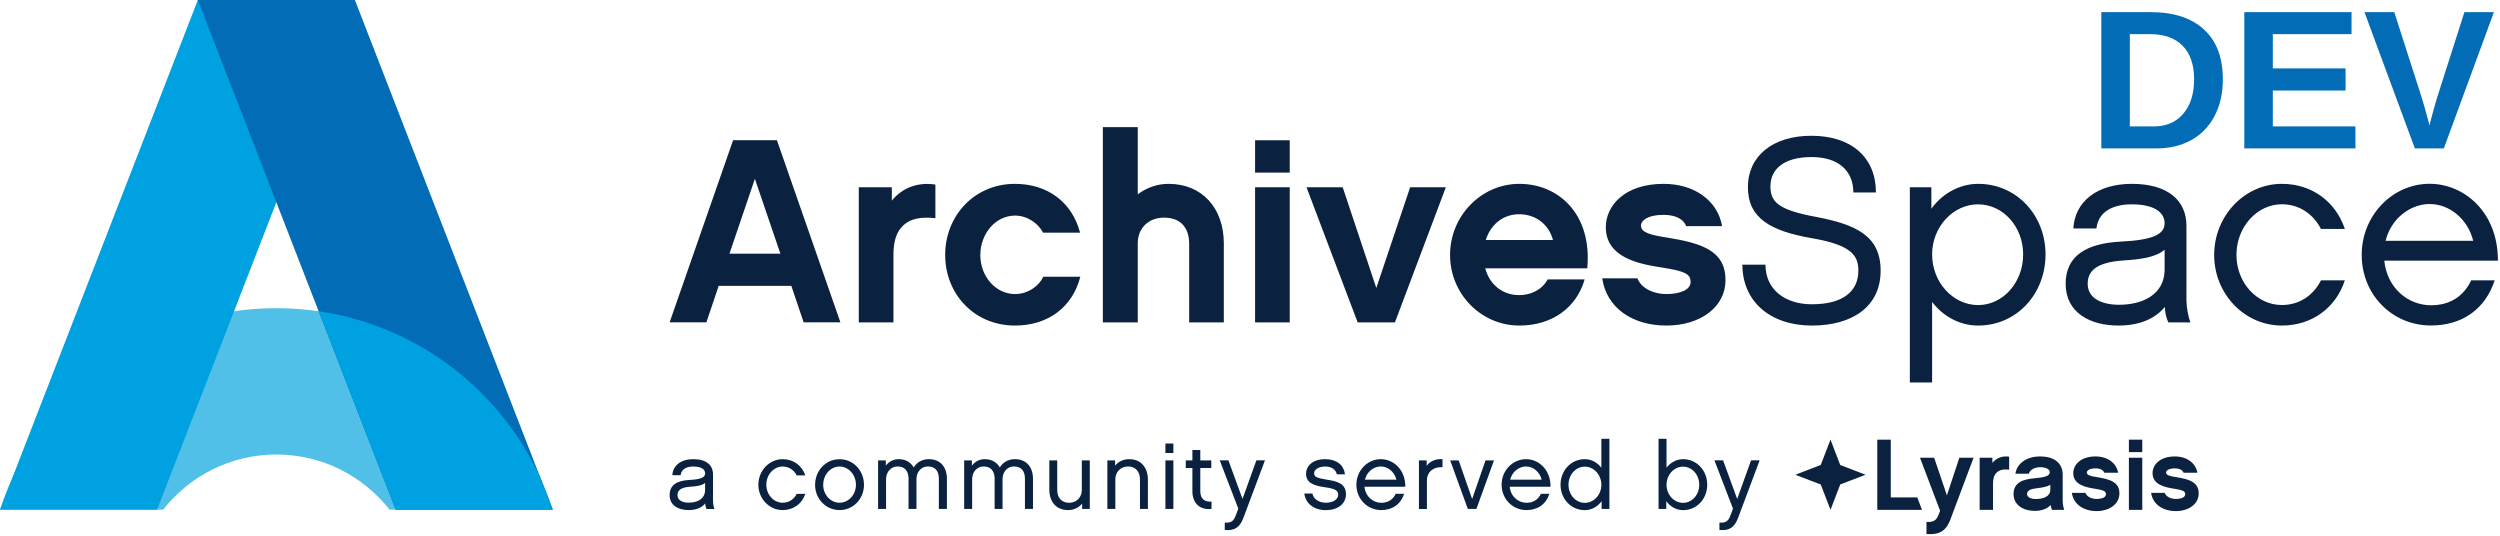
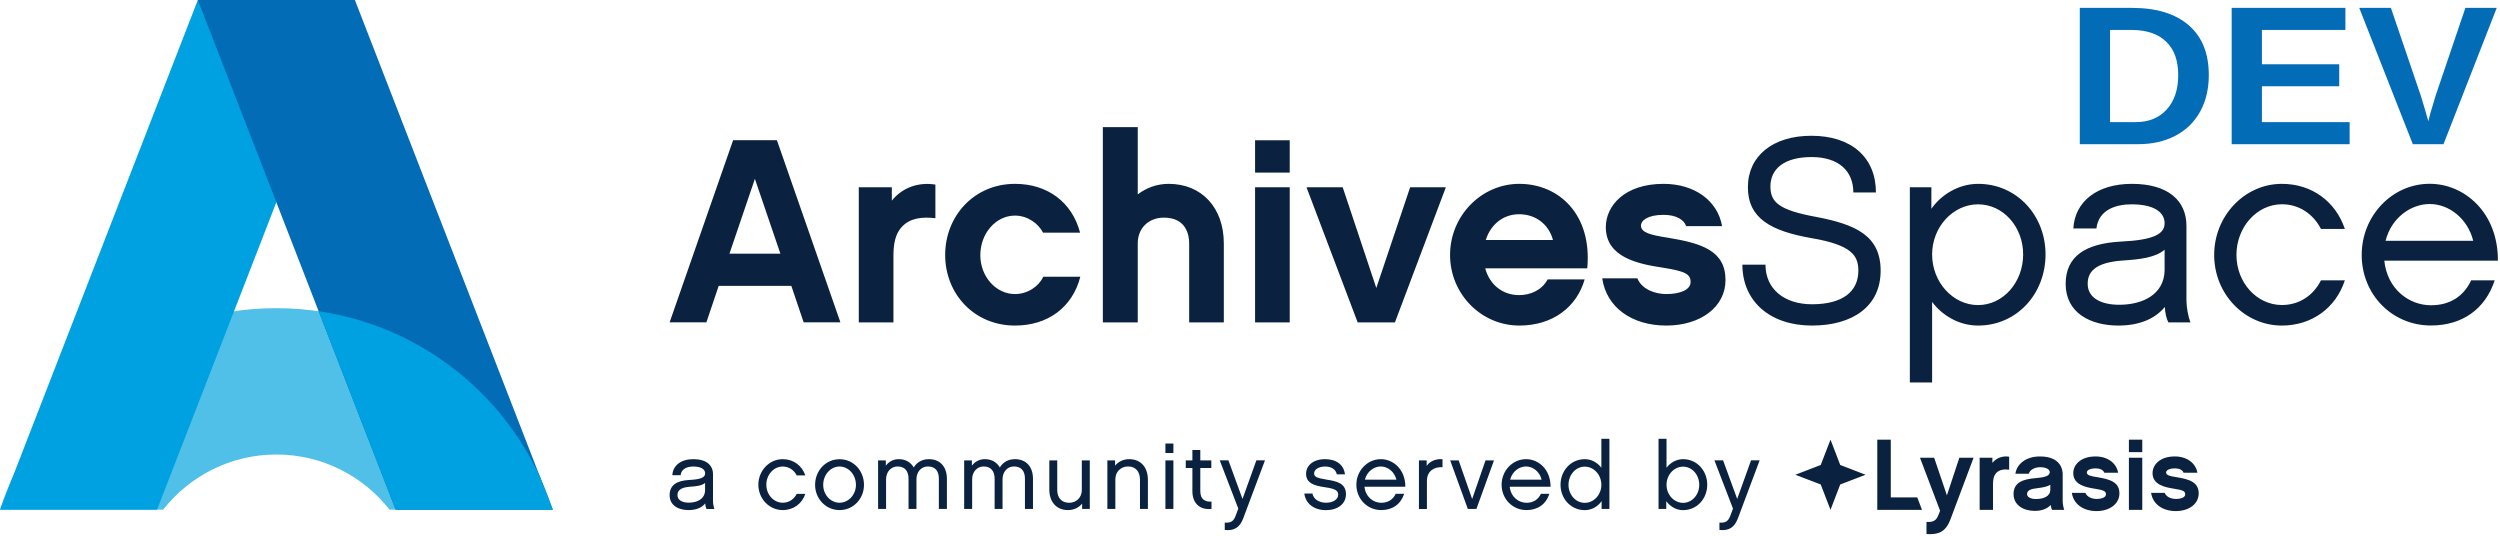
<svg xmlns="http://www.w3.org/2000/svg" width="100%" height="100%" viewBox="0 0 808 173" version="1.1" xml:space="preserve" style="fill-rule:evenodd;clip-rule:evenodd;stroke-linejoin:round;stroke-miterlimit:2;">
  <g transform="matrix(2,0,0,2,0,0)">
    <path d="M26.37,82.36C30.62,76.94 37.24,73.45 44.66,73.45C52.08,73.45 58.7,76.94 62.95,82.36L89.32,82.36C83.26,63.47 65.56,49.8 44.66,49.8C23.76,49.8 6.05,63.47 0,82.36L26.37,82.36Z" style="fill:rgb(80,192,232);fill-rule:nonzero;" />
    <path d="M25.38,82.36L57.34,0L31.97,0L0,82.36L25.38,82.36Z" style="fill:rgb(0,161,225);fill-rule:nonzero;" />
    <path d="M89.32,82.36L57.35,0L31.97,0L63.94,82.36L89.32,82.36Z" style="fill:rgb(2,108,182);fill-rule:nonzero;" />
    <path d="M87.3,77.16C80.81,63 67.46,52.64 51.5,50.3L63.94,82.36L89.32,82.36L87.3,77.16Z" style="fill:rgb(0,161,225);fill-rule:nonzero;" />
    <path d="M116.14,46.2L114.15,52.09L108.21,52.09L118.47,22.66L125.55,22.66L135.81,52.09L129.87,52.09L127.88,46.2L116.14,46.2ZM121.99,28.9L117.88,40.99L126.11,40.99L121.99,28.9ZM151.17,35.26C148.92,35.01 147.06,35.26 145.78,36.62C144.59,37.85 144.38,39.63 144.38,41.37L144.38,52.1L138.78,52.1L138.78,30.26L144.12,30.26L144.12,32.42C145.9,30.22 148.53,29.41 151.16,29.83L151.16,35.26L151.17,35.26ZM164.02,52.61C157.45,52.61 152.74,47.52 152.74,41.2C152.74,34.88 157.45,29.71 164.02,29.71C169.28,29.71 173.26,32.68 174.54,37.6L168.56,37.6C167.8,36.12 166.06,34.84 164.02,34.84C160.92,34.84 158.42,37.72 158.42,41.24C158.42,44.67 160.92,47.52 164.02,47.52C166.1,47.52 167.88,46.25 168.6,44.72L174.58,44.72C173.31,49.68 169.32,52.61 164.02,52.61ZM197.77,52.1L192.17,52.1L192.17,39.33C192.17,38.06 191.75,35.17 188.1,35.17C185.6,35.17 183.86,36.87 183.86,39.33L183.86,52.1L178.22,52.1L178.22,20.55L183.86,20.55L183.86,31.41C185.26,30.35 186.95,29.71 188.86,29.71C194.2,29.71 197.77,33.57 197.77,39.34L197.77,52.1ZM208.42,27.89L202.82,27.89L202.82,22.67L208.42,22.67L208.42,27.89ZM208.42,52.1L202.82,52.1L202.82,30.26L208.42,30.26L208.42,52.1ZM225.42,52.1L219.4,52.1L211.13,30.26L216.98,30.26L222.41,46.54L227.88,30.26L233.65,30.26L225.42,52.1ZM240.01,43.36C240.73,46.03 242.85,47.69 245.48,47.69C247.35,47.69 249.17,46.88 250.1,45.15L256.08,45.15C254.81,49.6 250.95,52.61 245.52,52.61C239.37,52.61 234.33,47.52 234.33,41.2C234.33,34.88 239.38,29.71 245.52,29.71C251.97,29.71 257.31,34.71 256.5,43.36L240.01,43.36ZM250.96,38.78C250.28,36.24 248.16,34.62 245.49,34.62C242.95,34.62 240.91,36.23 240.1,38.78L250.96,38.78ZM269.27,52.61C263.72,52.61 259.6,49.68 258.92,44.98L264.6,44.98C265.36,46.85 267.61,47.52 269.26,47.52C271.51,47.52 273.2,46.84 273.2,45.57C273.2,44.34 272.44,43.83 268.62,43.24C264.72,42.65 259.5,41.59 259.5,36.71C259.5,33.27 262.51,29.71 268.83,29.71C273.83,29.71 277.57,32.42 278.29,36.54L272.48,36.54C272.14,35.52 270.91,34.72 268.83,34.72C266.24,34.72 265.18,35.65 265.18,36.46C265.18,37.6 266.79,37.99 269.51,38.41C274.94,39.3 278.84,40.49 278.84,45.24C278.86,49.55 274.87,52.61 269.27,52.61ZM292.81,52.61C286.02,52.61 281.57,48.67 281.57,42.77L285.3,42.77C285.3,46.71 288.35,49.17 292.81,49.17C297.86,49.17 300.31,47.05 300.31,43.74C300.31,41.28 299.21,39.58 292.72,38.48C286.19,37.33 282.46,35.3 282.46,30.25C282.46,25.2 286.49,21.94 292.72,21.94C299.17,21.94 303.15,25.42 303.15,31.1L299.5,31.1C299.5,27.67 297.17,25.38 292.76,25.38C288.22,25.38 286.1,27.37 286.1,30.13C286.1,32.67 287.46,33.95 293.48,35.05C299.93,36.28 303.91,38.1 303.91,43.74C303.92,49.51 299.38,52.61 292.81,52.61ZM319.65,52.61C316.51,52.61 313.8,50.91 312.23,48.79L312.23,61.81L308.63,61.81L308.63,30.26L312.11,30.26L312.11,33.74C313.64,31.54 316.44,29.71 319.66,29.71C325.94,29.71 330.56,34.84 330.56,41.12C330.55,47.48 325.93,52.61 319.65,52.61ZM319.65,33.02C315.62,33.02 312.23,36.67 312.23,41.12C312.23,45.62 315.62,49.3 319.65,49.3C323.72,49.3 326.94,45.61 326.94,41.12C326.95,36.66 323.72,33.02 319.65,33.02ZM349.84,49.6C348.27,51.51 345.73,52.61 342.33,52.61C337.83,52.61 333.81,50.58 333.81,45.87C333.81,41.38 337.08,39.34 342.72,39.04C348.06,38.79 349.8,37.81 349.8,36.07C349.8,34.33 348.15,33.02 344.46,33.02C342.17,33.02 339.16,33.74 338.78,36.92L335.05,36.92C335.3,32.55 338.91,29.71 344.51,29.71C350.36,29.71 353.33,32.42 353.33,36.5L353.33,48.54C353.33,49.64 353.63,51.25 353.97,52.1L350.41,52.1C350.09,51.46 349.88,50.61 349.84,49.6ZM349.8,40.35C348.36,41.62 345.77,41.92 343.18,42.09C338.43,42.39 337.37,44.04 337.37,45.86C337.37,48.23 339.66,49.25 342.46,49.25C346.19,49.25 349.71,47.64 349.8,43.7L349.8,40.35ZM368.75,52.61C362.73,52.61 357.81,47.52 357.81,41.2C357.81,34.88 362.73,29.71 368.75,29.71C373.63,29.71 377.44,32.59 378.93,37L375.07,37C373.84,34.62 371.59,33.01 368.75,33.01C364.72,33.01 361.41,36.7 361.41,41.19C361.41,45.69 364.72,49.29 368.75,49.29C371.63,49.29 373.88,47.68 375.07,45.3L378.93,45.3C377.49,49.72 373.63,52.61 368.75,52.61ZM403.14,45.31C401.61,49.97 397.88,52.6 392.84,52.6C386.56,52.6 381.65,47.6 381.65,41.19C381.65,34.87 386.57,29.7 392.63,29.7C398.27,29.7 403.7,34.36 403.66,42.12L385.3,42.12C385.77,46.66 389.24,49.33 392.85,49.33C395.95,49.33 398.15,47.85 399.34,45.3L403.14,45.3L403.14,45.31ZM399.67,38.91C398.78,35.35 395.81,32.97 392.63,32.97C389.62,32.97 386.44,35.18 385.51,38.91L399.67,38.91ZM315.19,83.93C314.37,86.12 313.08,86.41 311.32,86.3L311.32,84.34C312.4,84.41 312.91,84.14 313.27,83.18L313.52,82.54L310.27,73.97L312.56,73.97L314.62,80.05L316.63,73.97L318.93,73.97L315.19,83.93ZM324.69,75.9C323.82,75.8 323.1,75.9 322.61,76.42C322.15,76.89 322.07,77.58 322.07,78.25L322.07,82.39L319.91,82.39L319.91,73.97L321.97,73.97L321.97,74.8C322.66,73.95 323.67,73.64 324.68,73.8L324.68,75.9L324.69,75.9ZM331.39,81.61C330.83,82.2 329.98,82.56 328.81,82.56C327.03,82.56 325.39,81.66 325.39,79.83C325.39,77.93 326.98,77.44 328.84,77.28C330.25,77.15 331.24,76.99 331.24,76.3C331.24,75.86 330.67,75.5 329.7,75.5C328.93,75.5 328.05,75.84 327.85,76.56L325.69,76.56C325.9,74.96 327.44,73.76 329.65,73.76C333.07,73.76 333.33,75.97 333.33,76.64L333.33,81.02C333.33,81.43 333.46,82.07 333.58,82.39L331.6,82.39C331.51,82.18 331.44,81.92 331.39,81.61ZM331.33,78.34C330.87,78.63 330.17,78.78 329.29,78.88C328.23,78.99 327.57,79.22 327.57,79.84C327.57,80.31 328.13,80.64 328.99,80.64C330.28,80.64 331.33,80.2 331.33,79.12L331.33,78.34ZM338.8,82.59C336.66,82.59 335.07,81.46 334.81,79.65L337,79.65C337.29,80.37 338.16,80.63 338.8,80.63C339.67,80.63 340.32,80.37 340.32,79.88C340.32,79.41 340.03,79.21 338.55,78.98C337.05,78.75 335.04,78.34 335.04,76.46C335.04,75.14 336.2,73.76 338.64,73.76C340.57,73.76 342.01,74.81 342.29,76.39L340.05,76.39C339.92,76 339.45,75.69 338.64,75.69C337.64,75.69 337.23,76.05 337.23,76.36C337.23,76.8 337.85,76.95 338.9,77.11C340.99,77.45 342.5,77.91 342.5,79.74C342.49,81.41 340.95,82.59 338.8,82.59ZM346.19,73.06L344.03,73.06L344.03,71.05L346.19,71.05L346.19,73.06ZM346.19,82.39L344.03,82.39L344.03,73.97L346.19,73.97L346.19,82.39ZM351.61,82.59C349.47,82.59 347.88,81.46 347.62,79.65L349.81,79.65C350.1,80.37 350.97,80.63 351.61,80.63C352.48,80.63 353.13,80.37 353.13,79.88C353.13,79.41 352.84,79.21 351.36,78.98C349.86,78.75 347.85,78.34 347.85,76.46C347.85,75.14 349.01,73.76 351.45,73.76C353.38,73.76 354.82,74.81 355.1,76.39L352.86,76.39C352.73,76 352.26,75.69 351.45,75.69C350.45,75.69 350.04,76.05 350.04,76.36C350.04,76.8 350.66,76.95 351.71,77.11C353.8,77.45 355.31,77.91 355.31,79.74C355.31,81.41 353.77,82.59 351.61,82.59ZM309.83,80.38L305.55,80.38L305.55,71.05L303.37,71.05L303.37,82.39L310.59,82.39L309.83,80.38ZM297.38,78.29L301.48,76.72L297.38,75.14L295.81,71.05L294.23,75.14L290.13,76.72L294.23,78.29L295.81,82.39L297.38,78.29ZM113.97,81.35C113.41,82.04 112.49,82.43 111.27,82.43C109.66,82.43 108.21,81.7 108.21,80.01C108.21,78.39 109.38,77.66 111.41,77.56C113.33,77.47 113.95,77.12 113.95,76.49C113.95,75.87 113.36,75.39 112.03,75.39C111.21,75.39 110.13,75.65 109.99,76.79L108.65,76.79C108.74,75.22 110.04,74.2 112.05,74.2C114.15,74.2 115.22,75.17 115.22,76.64L115.22,80.97C115.22,81.37 115.33,81.94 115.45,82.25L114.17,82.25C114.06,82.02 113.98,81.71 113.97,81.35ZM113.95,78.03C113.43,78.49 112.5,78.59 111.57,78.65C109.86,78.76 109.48,79.35 109.48,80.01C109.48,80.86 110.3,81.23 111.31,81.23C112.65,81.23 113.91,80.65 113.94,79.23L113.94,78.03L113.95,78.03ZM126.48,82.43C124.32,82.43 122.55,80.6 122.55,78.33C122.55,76.06 124.32,74.2 126.48,74.2C128.23,74.2 129.6,75.24 130.14,76.82L128.75,76.82C128.31,75.97 127.5,75.39 126.48,75.39C125.03,75.39 123.84,76.72 123.84,78.33C123.84,79.94 125.03,81.24 126.48,81.24C127.52,81.24 128.32,80.66 128.75,79.81L130.14,79.81C129.62,81.39 128.23,82.43 126.48,82.43ZM139.62,78.35C139.62,80.6 137.91,82.43 135.67,82.43C133.45,82.43 131.72,80.6 131.72,78.35C131.72,76.06 133.44,74.21 135.67,74.21C137.91,74.2 139.62,76.06 139.62,78.35ZM138.32,78.35C138.32,76.72 137.13,75.39 135.67,75.39C134.22,75.39 133.03,76.72 133.03,78.35C133.03,79.95 134.22,81.24 135.67,81.24C137.13,81.24 138.32,79.94 138.32,78.35ZM153.02,82.24L151.72,82.24L151.72,77.35C151.72,76.13 151.14,75.38 149.94,75.38C148.87,75.38 148.1,76.26 148.1,77.44L148.1,82.24L146.82,82.24L146.82,77.35C146.82,76.13 146.21,75.38 145.05,75.38C143.98,75.38 143.19,76.26 143.19,77.44L143.19,82.24L141.9,82.24L141.9,74.4L143.15,74.4L143.15,75.25C143.64,74.59 144.37,74.2 145.24,74.2C146.35,74.2 147.17,74.7 147.66,75.54C148.15,74.73 148.99,74.2 150.11,74.2C151.92,74.2 153.02,75.43 153.02,77.38L153.02,82.24ZM166.93,82.24L165.63,82.24L165.63,77.35C165.63,76.13 165.05,75.38 163.85,75.38C162.78,75.38 162.01,76.26 162.01,77.44L162.01,82.24L160.73,82.24L160.73,77.35C160.73,76.13 160.12,75.38 158.96,75.38C157.89,75.38 157.1,76.26 157.1,77.44L157.1,82.24L155.81,82.24L155.81,74.4L157.06,74.4L157.06,75.25C157.55,74.59 158.28,74.2 159.15,74.2C160.26,74.2 161.08,74.7 161.57,75.54C162.06,74.73 162.9,74.2 164.02,74.2C165.83,74.2 166.93,75.43 166.93,77.38L166.93,82.24ZM176.12,82.24L174.87,82.24L174.87,81.39C174.34,82.03 173.54,82.43 172.59,82.43C170.67,82.43 169.57,81.06 169.57,79.12L169.57,74.4L170.85,74.4L170.85,79.18C170.85,80.43 171.54,81.25 172.78,81.25C173.94,81.25 174.82,80.38 174.82,79.21L174.82,74.4L176.11,74.4L176.11,82.24L176.12,82.24ZM185.5,82.24L184.22,82.24L184.22,77.47C184.22,76.27 183.55,75.38 182.3,75.38C181.11,75.38 180.24,76.26 180.24,77.44L180.24,82.24L178.95,82.24L178.95,74.4L180.2,74.4L180.2,75.25C180.73,74.59 181.54,74.2 182.48,74.2C184.4,74.2 185.5,75.57 185.5,77.52L185.5,82.24ZM189.62,73.21L188.33,73.21L188.33,71.67L189.62,71.67L189.62,73.21ZM189.62,82.24L188.33,82.24L188.33,74.4L189.62,74.4L189.62,82.24ZM195.78,82.24C193.95,82.45 192.69,81.37 192.69,79.38L192.69,75.63L191.62,75.63L191.62,74.4L192.69,74.4L192.69,72.72L193.97,72.72L193.97,74.4L195.75,74.4L195.75,75.63L193.97,75.63L193.97,79.38C193.97,80.77 194.82,81.12 195.78,81.06L195.78,82.24ZM200.91,83.75C200.36,85.21 199.49,85.81 197.92,85.64L197.92,84.45C198.94,84.53 199.37,84.21 199.7,83.29L200.11,82.19L197.11,74.39L198.51,74.39L200.79,80.63L203.03,74.39L204.42,74.39L200.91,83.75ZM214.28,82.44C212.38,82.44 210.99,81.42 210.78,79.76L212.09,79.76C212.26,80.67 213.16,81.24 214.28,81.24C215.5,81.24 216.25,80.65 216.25,79.96C216.25,79.41 216.04,79 214.12,78.74C212.22,78.47 211.06,78.01 211.06,76.53C211.06,75.4 212.03,74.2 214.14,74.2C215.95,74.2 217.17,75.11 217.34,76.65L216.03,76.65C215.85,75.81 215.1,75.39 214.14,75.39C213.1,75.39 212.36,75.88 212.36,76.49C212.36,77.05 212.8,77.25 214.34,77.5C216.08,77.77 217.51,78.11 217.51,79.89C217.49,81.45 216.15,82.44 214.28,82.44ZM226.91,79.81C226.36,81.49 225.02,82.43 223.21,82.43C220.96,82.43 219.19,80.63 219.19,78.33C219.19,76.06 220.96,74.2 223.14,74.2C225.17,74.2 227.12,75.88 227.1,78.66L220.5,78.66C220.67,80.29 221.92,81.25 223.21,81.25C224.32,81.25 225.11,80.72 225.54,79.8L226.91,79.8L226.91,79.81ZM225.66,77.51C225.34,76.23 224.27,75.38 223.13,75.38C222.05,75.38 220.91,76.17 220.57,77.51L225.66,77.51ZM233.1,75.5C231.74,75.42 230.59,76.14 230.59,77.71L230.59,82.25L229.3,82.25L229.3,74.4L230.55,74.4L230.55,75.28C231.14,74.44 232.21,74.11 233.11,74.21L233.11,75.5L233.1,75.5ZM238.59,82.24L237.2,82.24L234.35,74.4L235.72,74.4L237.9,80.64L240.06,74.4L241.43,74.4L238.59,82.24ZM250.38,79.81C249.83,81.49 248.49,82.43 246.68,82.43C244.43,82.43 242.66,80.63 242.66,78.33C242.66,76.06 244.43,74.2 246.61,74.2C248.64,74.2 250.59,75.88 250.57,78.66L243.97,78.66C244.14,80.29 245.39,81.25 246.68,81.25C247.79,81.25 248.58,80.72 249.01,79.8L250.38,79.8L250.38,79.81ZM249.13,77.51C248.81,76.23 247.74,75.38 246.6,75.38C245.52,75.38 244.38,76.17 244.04,77.51L249.13,77.51ZM260.08,82.24L258.82,82.24L258.82,80.98C258.27,81.79 257.27,82.44 256.11,82.44C253.86,82.44 252.18,80.6 252.18,78.33C252.18,76.06 253.86,74.2 256.11,74.2C257.24,74.2 258.21,74.82 258.78,75.59L258.78,70.91L260.08,70.91L260.08,82.24ZM256.11,75.41C254.63,75.41 253.47,76.72 253.47,78.35C253.47,79.95 254.63,81.26 256.11,81.26C257.56,81.26 258.78,79.95 258.78,78.35C258.78,76.72 257.56,75.41 256.11,75.41ZM271.98,82.44C270.82,82.44 269.82,81.78 269.27,80.98L269.27,82.24L268.02,82.24L268.02,70.91L269.31,70.91L269.31,75.59C269.87,74.83 270.85,74.2 271.98,74.2C274.23,74.2 275.89,76.06 275.89,78.33C275.89,80.6 274.23,82.44 271.98,82.44ZM271.98,75.41C270.53,75.41 269.31,76.72 269.31,78.35C269.31,79.95 270.53,81.26 271.98,81.26C273.44,81.26 274.6,79.95 274.6,78.35C274.6,76.72 273.44,75.41 271.98,75.41ZM280.85,83.75C280.3,85.21 279.43,85.81 277.86,85.64L277.86,84.45C278.88,84.53 279.31,84.21 279.64,83.29L280.05,82.19L277.05,74.39L278.45,74.39L280.73,80.63L282.97,74.39L284.36,74.39L280.85,83.75Z" style="fill:rgb(10,34,64);fill-rule:nonzero;" />
-     <g id="DEV" transform="matrix(1.12128,0,0,1.12128,118.084,0.72176)">
-       <g transform="matrix(28.5389,0,0,28.5389,254.306,20.7485)">
-             </g>
-       <text x="195.626px" y="20.748px" style="font-family:'Arial-BoldMT', 'Arial', sans-serif;font-weight:700;font-size:28.539px;fill:rgb(2,108,182);">DEV</text>
+     <g id="DEV" transform="matrix(1.12128,0,0,1.05574,102.565,1.39188)">
+       <text x="206.239px" y="20.748px" style="font-family:'Arial-BoldMT', 'Arial', sans-serif;font-weight:700;font-size:30.311px;fill:rgb(2,108,182);">DEV</text>
    </g>
  </g>
</svg>
